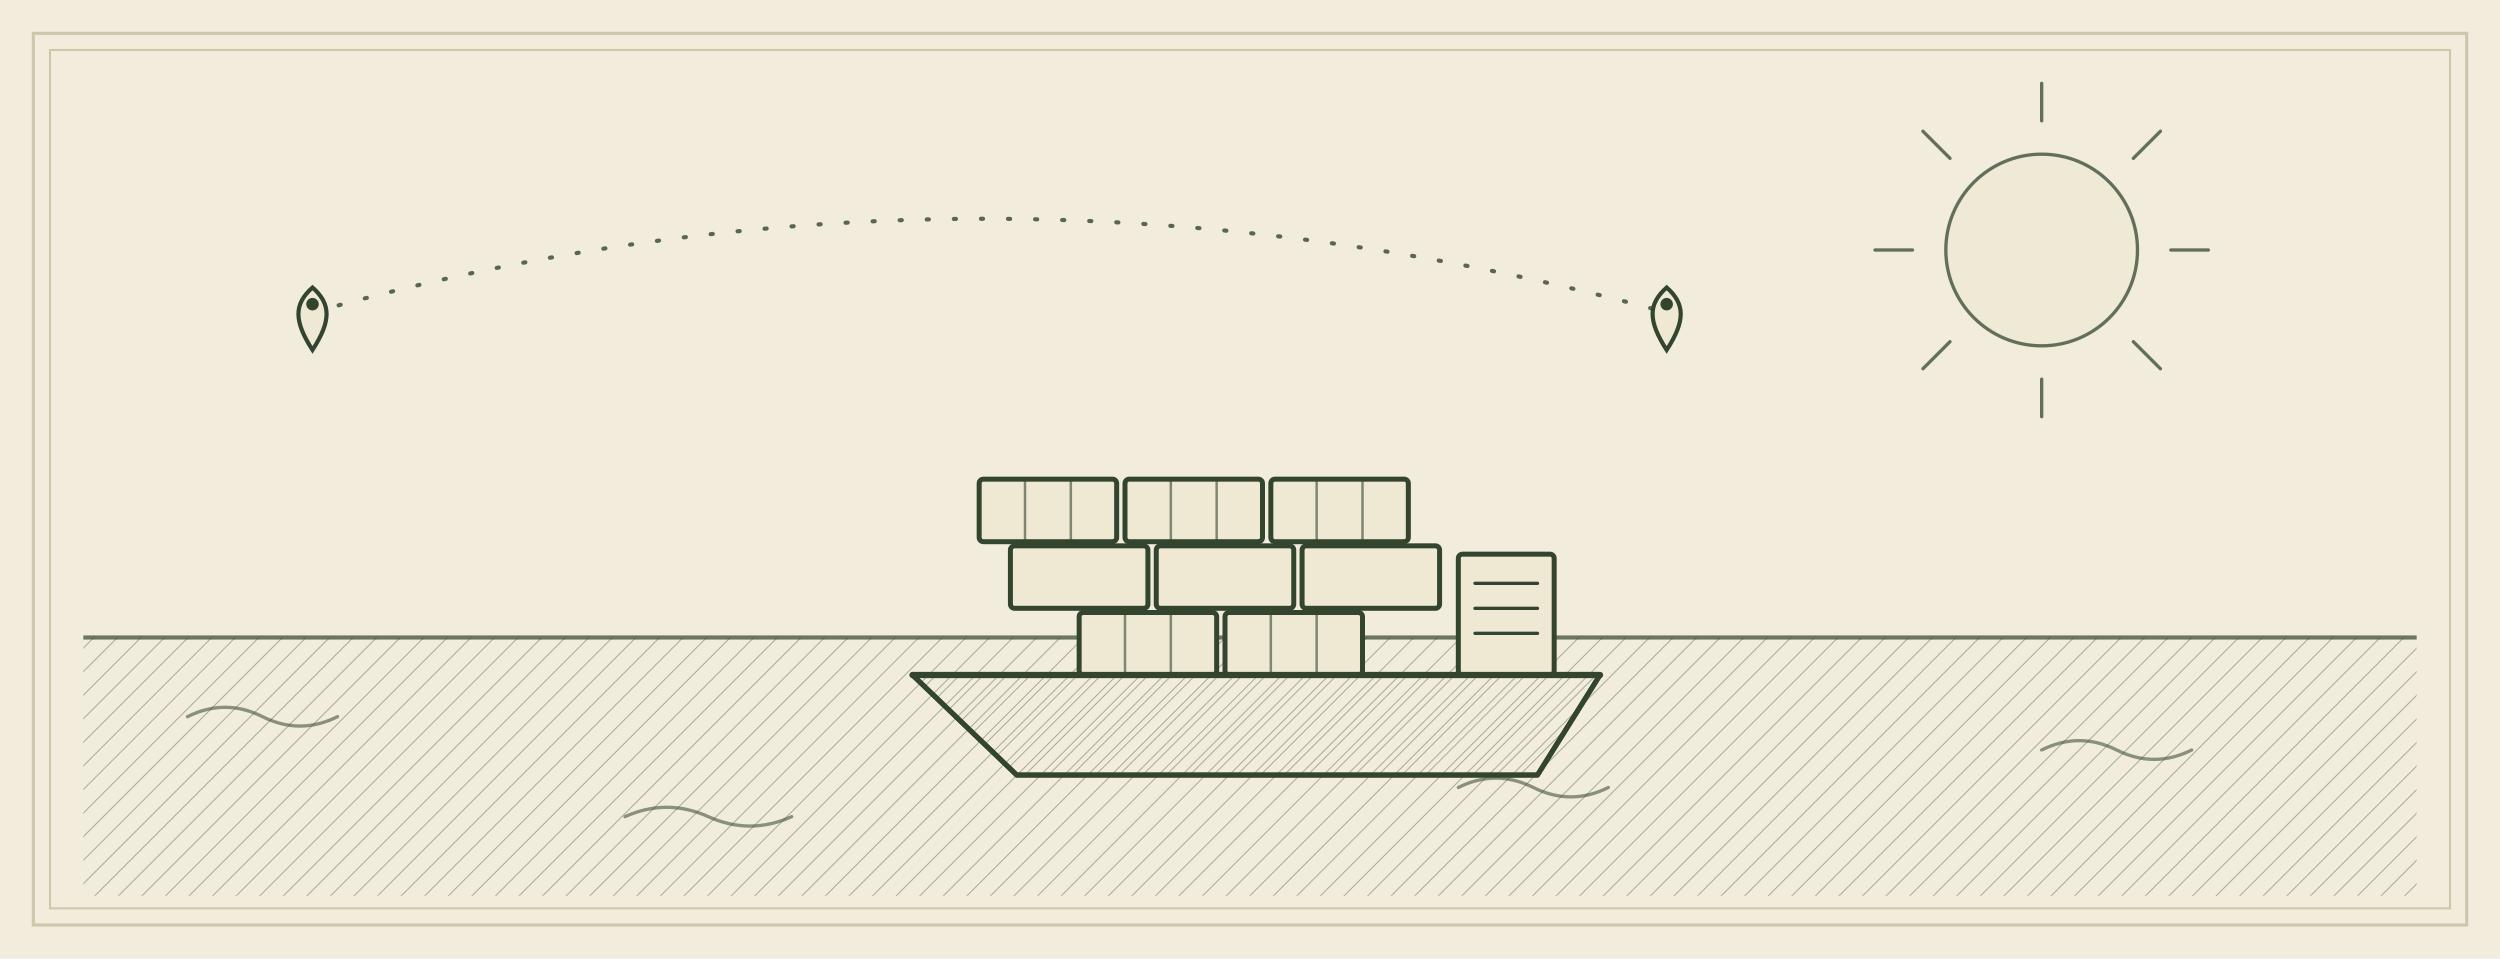
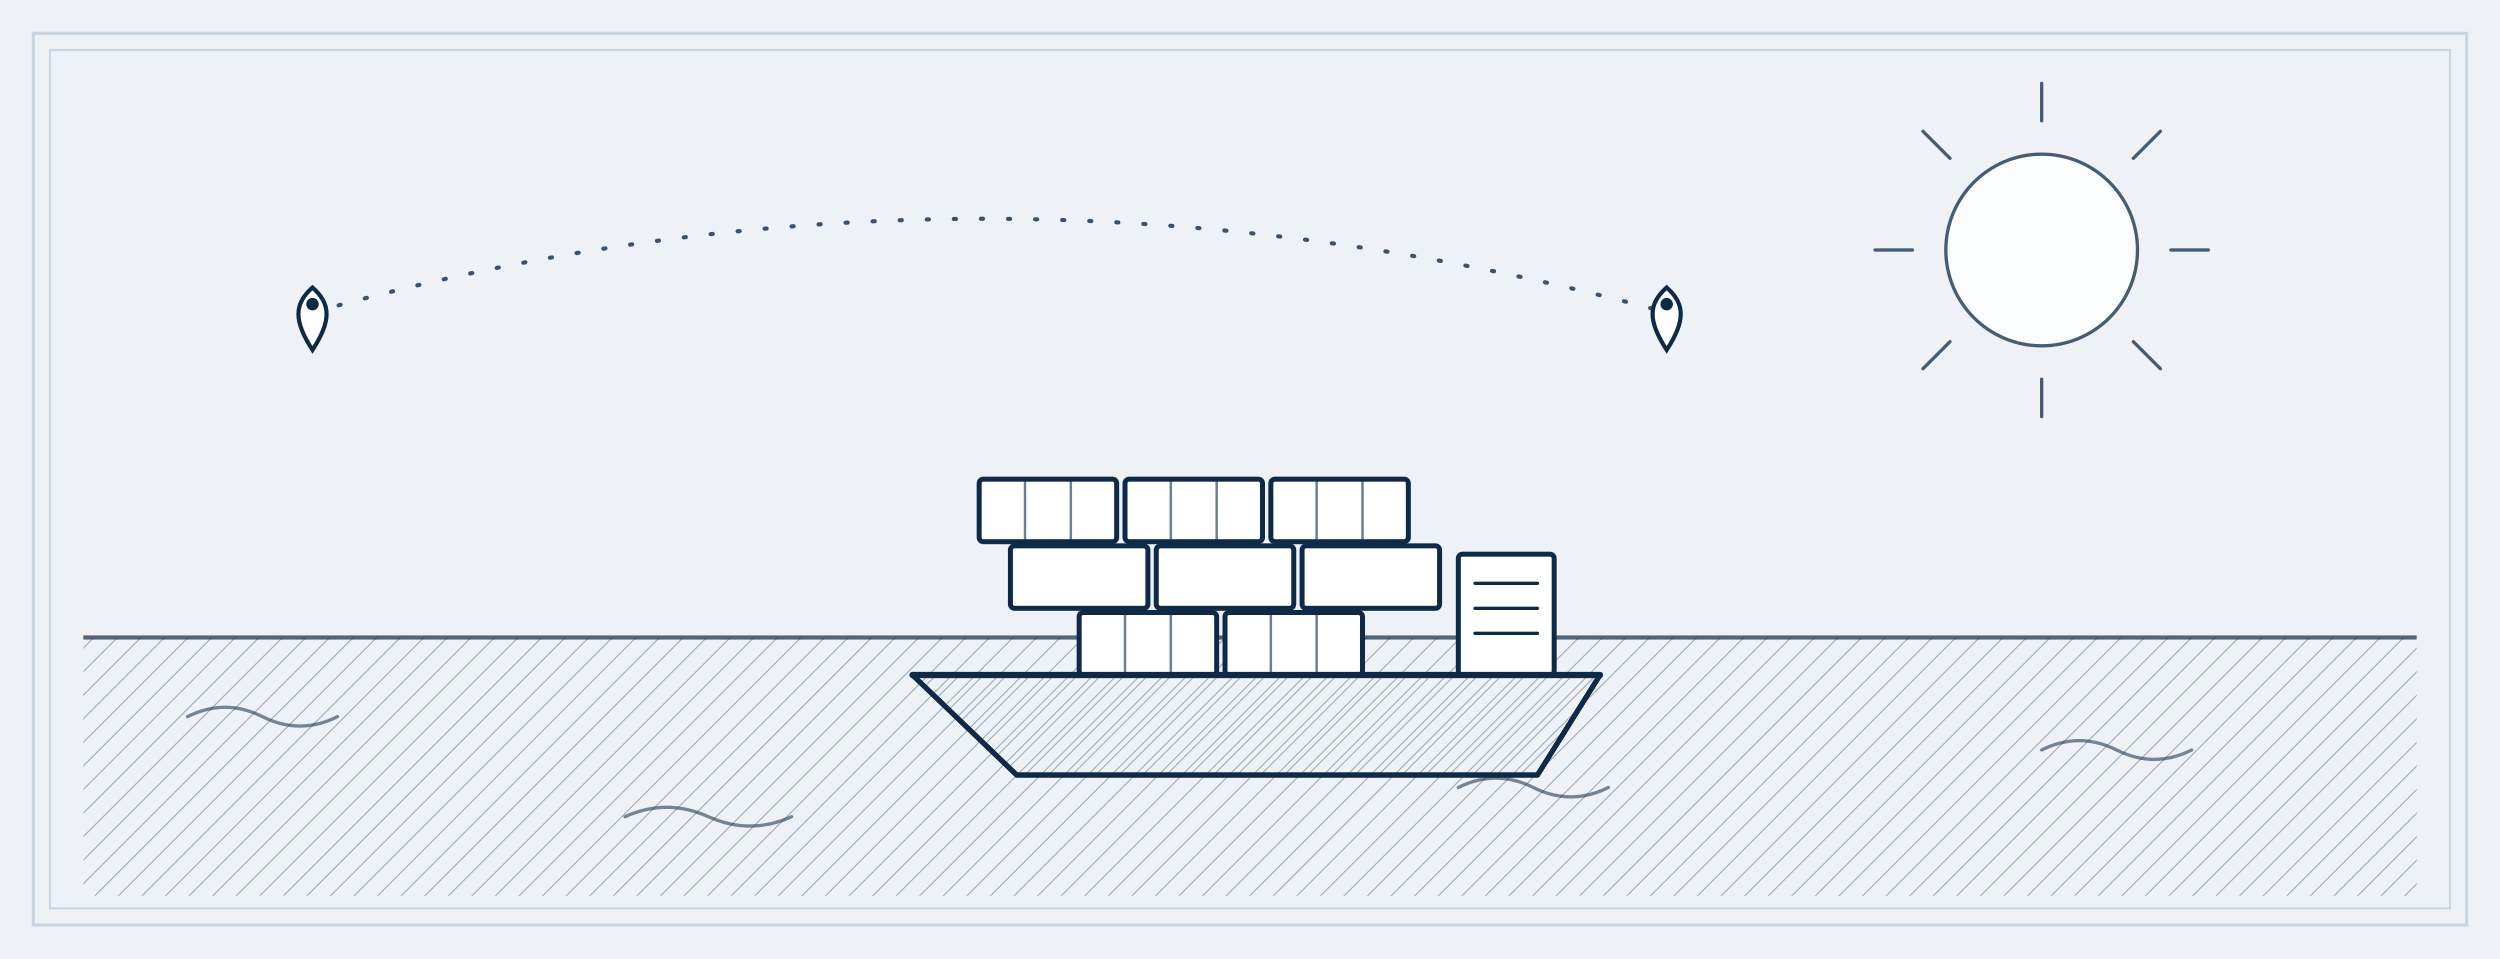
<svg xmlns="http://www.w3.org/2000/svg" viewBox="0 0 1200 460" role="img" aria-label="Line engraving of a cargo ship carrying containers across the sea">
  <defs>
    <pattern id="sea" width="8" height="8" patternTransform="rotate(45)" patternUnits="userSpaceOnUse">
-       <line x1="0" y1="0" x2="0" y2="8" stroke="#33452F" stroke-width="1" opacity="0.35" />
+       <line x1="0" y1="0" x2="0" y2="8" stroke="#0F2A47" stroke-width="1" opacity="0.35" />
    </pattern>
  </defs>
-   <rect width="1200" height="460" fill="#F1ECDB" />
-   <rect x="16" y="16" width="1168" height="428" fill="none" stroke="#CFC7AC" stroke-width="1.5" />
-   <rect x="24" y="24" width="1152" height="412" fill="none" stroke="#CFC7AC" stroke-width="1" />
-   <g stroke="#33452F" stroke-width="1.6" fill="none" opacity="0.75">
-     <circle cx="980" cy="120" r="46" fill="#EFE9D4" />
+   <rect width="1200" height="460" fill="#EEF2F7" />
+   <rect x="16" y="16" width="1168" height="428" fill="none" stroke="#CBD5E1" stroke-width="1.5" />
+   <rect x="24" y="24" width="1152" height="412" fill="none" stroke="#CBD5E1" stroke-width="1" />
+   <g stroke="#0F2A47" stroke-width="1.6" fill="none" opacity="0.75">
+     <circle cx="980" cy="120" r="46" fill="#FFFFFF" />
    <g stroke-linecap="round">
      <path d="M980 58V40M980 200V182M1042 120h18M900 120h18M1024 76l13-13M923 177l13-13M1024 164l13 13M923 63l13 13" />
    </g>
  </g>
-   <path d="M150 150 Q470 60 800 150" fill="none" stroke="#33452F" stroke-width="2" stroke-dasharray="1 12" stroke-linecap="round" opacity="0.8" />
-   <g fill="#EFE9D4" stroke="#33452F" stroke-width="2">
+   <path d="M150 150 Q470 60 800 150" fill="none" stroke="#0F2A47" stroke-width="2" stroke-dasharray="1 12" stroke-linecap="round" opacity="0.8" />
+   <g fill="#FFFFFF" stroke="#0F2A47" stroke-width="2">
    <path d="M150 168 c-9 -14 -9 -22 0 -30 c9 8 9 16 0 30 Z" />
    <path d="M800 168 c-9 -14 -9 -22 0 -30 c9 8 9 16 0 30 Z" />
  </g>
-   <g fill="#33452F">
+   <g fill="#0F2A47">
    <circle cx="150" cy="146" r="3" />
    <circle cx="800" cy="146" r="3" />
  </g>
  <path d="M40 306 H1160 V430 H40 Z" fill="url(#sea)" />
-   <path d="M40 306 H1160" stroke="#33452F" stroke-width="2" opacity="0.7" />
-   <g stroke="#33452F" stroke-width="1.6" stroke-linecap="round" fill="none" opacity="0.55">
+   <path d="M40 306 H1160" stroke="#0F2A47" stroke-width="2" opacity="0.7" />
+   <g stroke="#0F2A47" stroke-width="1.6" stroke-linecap="round" fill="none" opacity="0.55">
    <path d="M90 344 q18 -9 36 0 t36 0" />
    <path d="M980 360 q18 -9 36 0 t36 0" />
    <path d="M300 392 q20 -9 40 0 t40 0" />
    <path d="M700 378 q18 -9 36 0 t36 0" />
  </g>
-   <g transform="translate(430,196)" stroke="#33452F" stroke-width="2.4" stroke-linejoin="round" stroke-linecap="round">
-     <g fill="#EFE9D4">
+   <g transform="translate(430,196)" stroke="#0F2A47" stroke-width="2.4" stroke-linejoin="round" stroke-linecap="round">
+     <g fill="#FFFFFF">
      <rect x="40" y="34" width="66" height="30" rx="2" />
      <rect x="110" y="34" width="66" height="30" rx="2" />
      <rect x="180" y="34" width="66" height="30" rx="2" />
      <rect x="55" y="66" width="66" height="30" rx="2" />
      <rect x="125" y="66" width="66" height="30" rx="2" />
      <rect x="195" y="66" width="66" height="30" rx="2" />
      <rect x="88" y="98" width="66" height="30" rx="2" />
      <rect x="158" y="98" width="66" height="30" rx="2" />
    </g>
    <g stroke-width="1.2" opacity="0.6">
      <path d="M62 34V64M84 34V64M132 34V64M154 34V64M202 34V64M224 34V64" />
      <path d="M110 98V128M132 98V128M180 98V128M202 98V128" />
    </g>
-     <rect x="270" y="70" width="46" height="58" rx="2" fill="#EFE9D4" />
+     <rect x="270" y="70" width="46" height="58" rx="2" fill="#FFFFFF" />
    <g stroke-width="1.6">
      <path d="M278 84h30M278 96h30M278 108h30" />
    </g>
    <path d="M8 128 H338 L308 176 H58 Z" fill="url(#sea)" />
    <path d="M8 128 H338 L308 176 H58 Z" fill="none" />
    <path d="M8 128 H338" stroke-width="3" />
  </g>
</svg>
